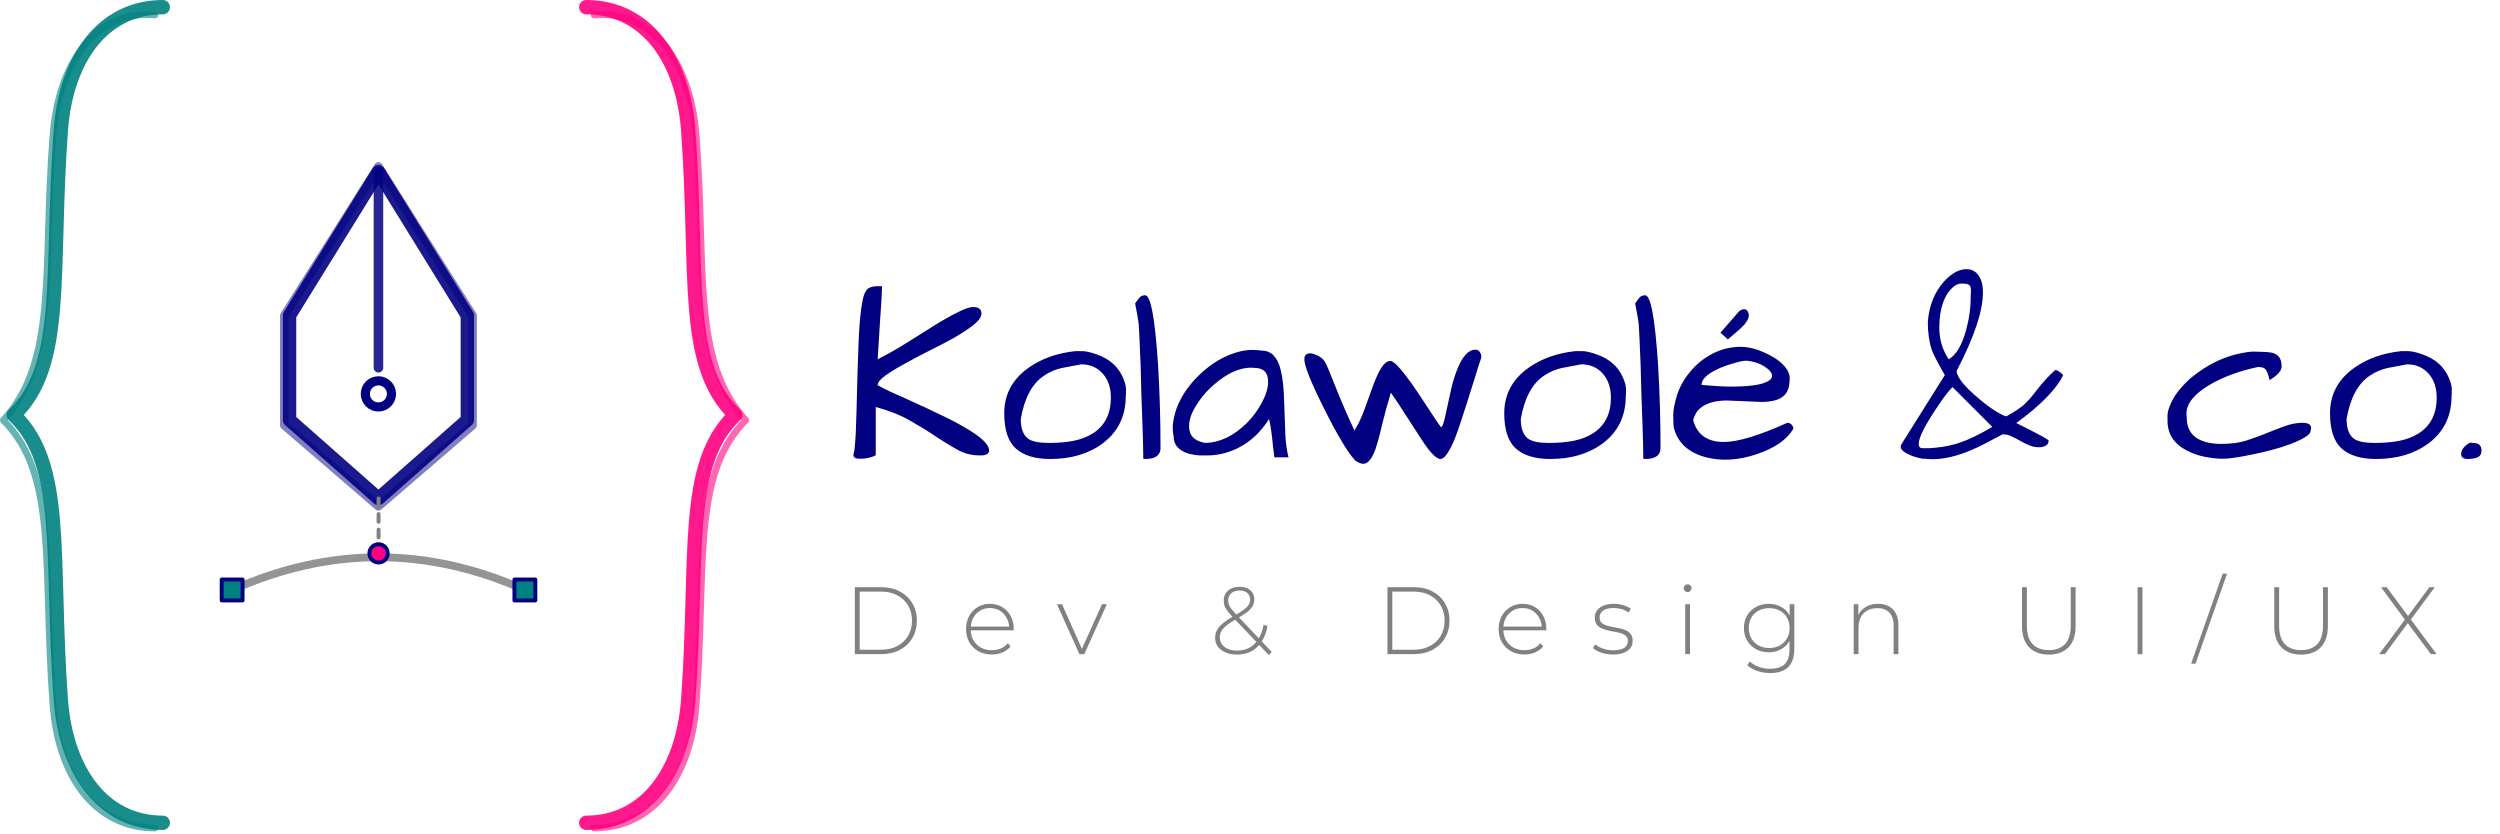
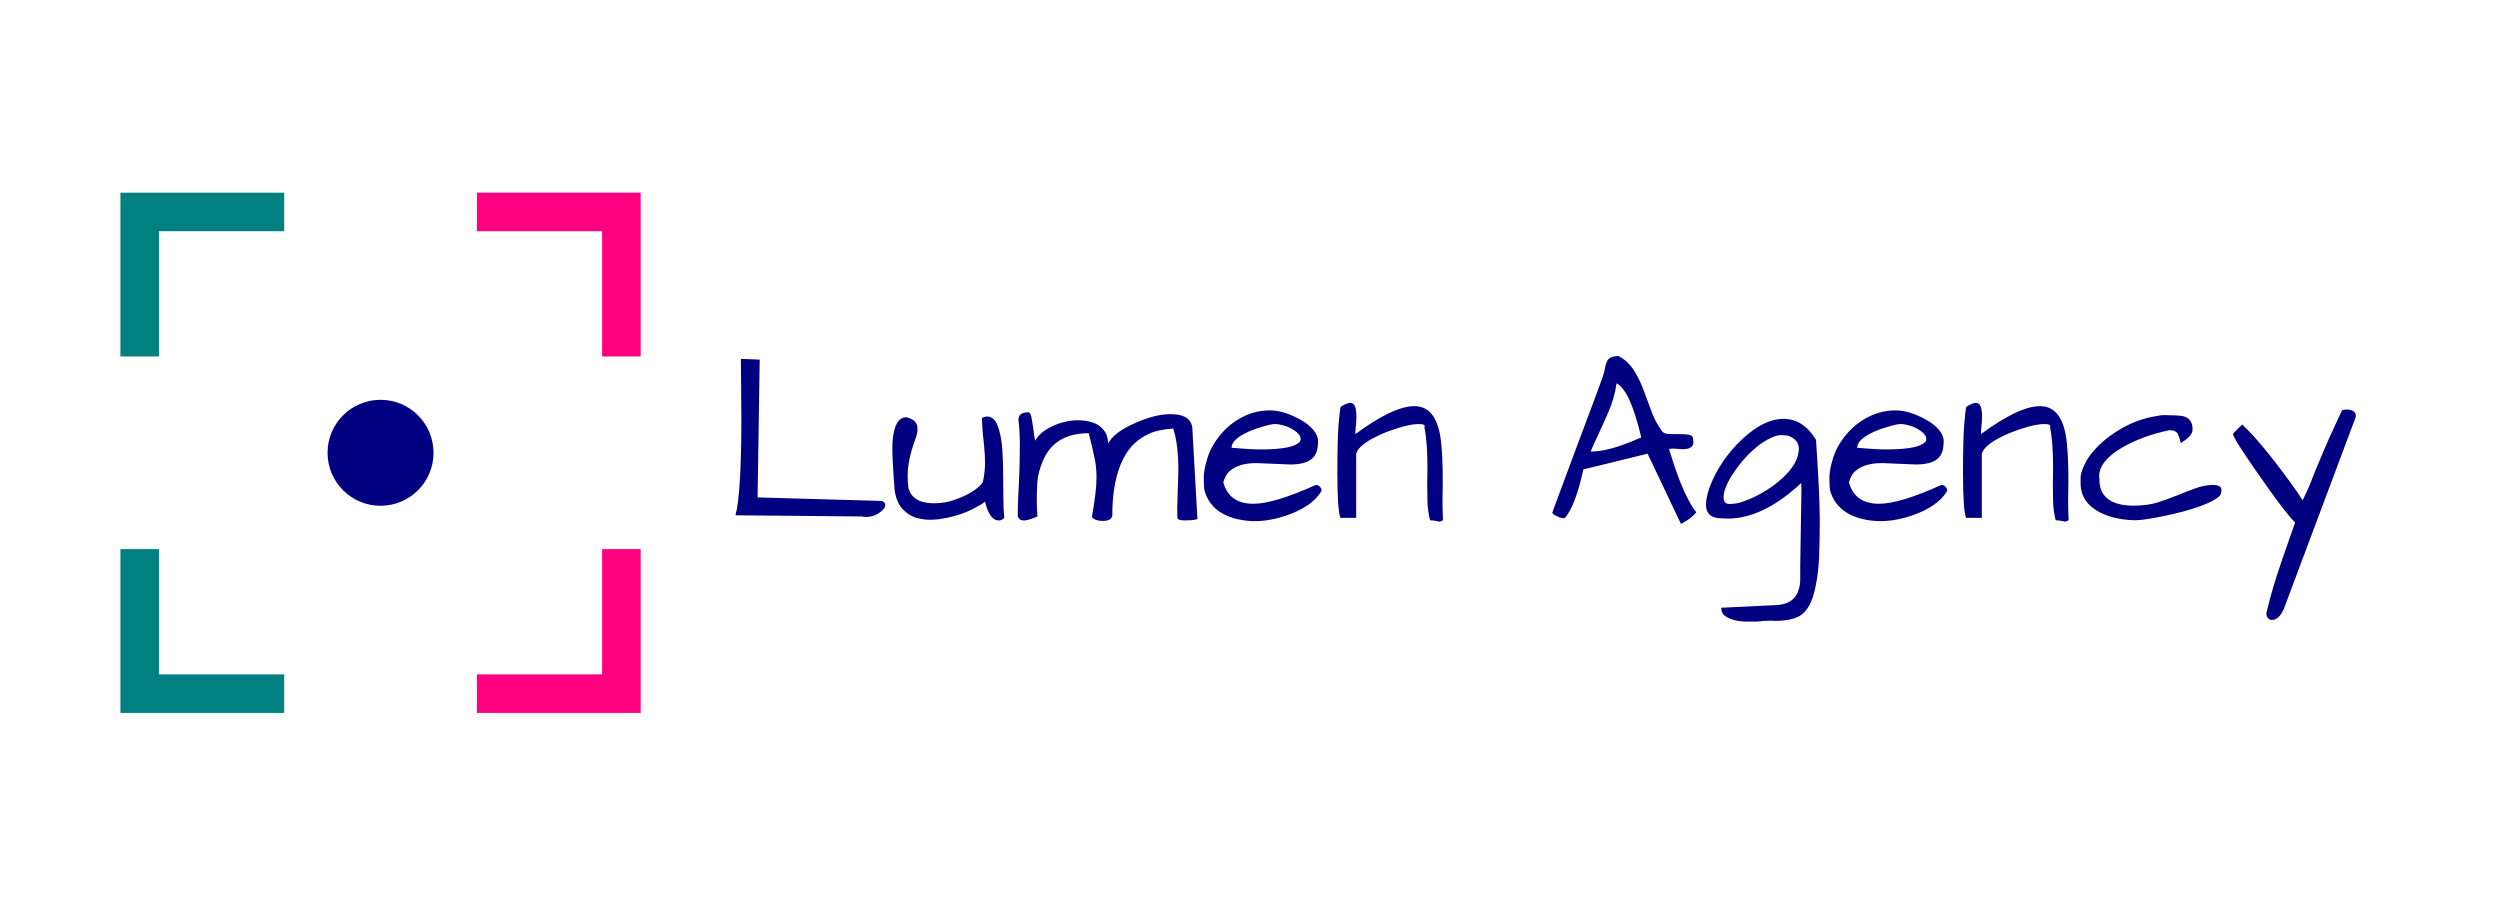
- <svg xmlns="http://www.w3.org/2000/svg" width="183" height="61" viewBox="0 0 183 61" fill="none">
-   <path opacity="0.9" d="M11.915 0.525C7.514 0.525 4.835 4.352 4.452 9.519C3.687 20.043 4.835 26.741 1.008 30.376C4.835 34.012 3.687 40.71 4.452 51.234C4.835 56.401 7.514 60.228 11.915 60.228" stroke="#008080" stroke-width="1.05" stroke-linecap="round" stroke-linejoin="round" />
-   <path opacity="0.6" d="M11.341 1.099C6.94 0.716 4.261 4.735 3.878 9.901C3.113 19.66 4.261 26.358 0.242 30.759C4.261 34.778 3.113 41.475 3.878 51.617C4.261 56.784 6.94 60.611 11.341 60.611" stroke="#008080" stroke-width="0.49" stroke-linecap="round" stroke-linejoin="round" />
-   <path opacity="0.9" d="M42.914 0.525C47.315 0.525 49.994 4.352 50.377 9.519C51.142 20.043 49.994 26.741 53.821 30.376C49.994 34.012 51.142 40.71 50.377 51.234C49.994 56.401 47.315 60.228 42.914 60.228" stroke="#FF0081" stroke-width="1.05" stroke-linecap="round" stroke-linejoin="round" />
-   <path opacity="0.6" d="M43.492 1.099C47.893 0.716 50.572 4.735 50.955 9.901C51.721 19.66 50.572 26.358 54.591 30.759C50.572 34.778 51.721 41.475 50.955 51.617C50.572 56.784 47.893 60.611 43.492 60.611" stroke="#FF0081" stroke-width="0.49" stroke-linecap="round" stroke-linejoin="round" />
-   <path opacity="0.9" d="M27.701 12.568L21.195 23.093V30.747L27.701 36.488L34.208 30.747V23.093L27.701 12.568Z" stroke="#010081" stroke-width="0.98" stroke-linecap="round" stroke-linejoin="round" />
-   <path opacity="0.5" d="M27.701 12.185L20.812 23.093V31.13L27.701 37.062L34.59 31.13V23.093L27.701 12.185Z" stroke="#010081" stroke-width="0.63" stroke-linecap="round" stroke-linejoin="round" />
-   <path opacity="0.85" d="M27.703 12.568V26.92" stroke="#010081" stroke-width="0.7" stroke-linecap="round" stroke-linejoin="round" />
-   <path d="M27.699 29.79C28.227 29.79 28.656 29.362 28.656 28.834C28.656 28.305 28.227 27.877 27.699 27.877C27.171 27.877 26.742 28.305 26.742 28.834C26.742 29.362 27.171 29.79 27.699 29.79Z" stroke="#010081" stroke-width="0.67" stroke-linecap="round" stroke-linejoin="round" />
-   <path opacity="0.85" d="M16.992 43.185C24.136 39.996 31.28 39.996 38.424 43.185" stroke="#818181" stroke-width="0.574" stroke-linecap="round" stroke-linejoin="round" />
-   <path d="M27.711 36.488V40.506" stroke="#818181" stroke-width="0.287" stroke-linecap="round" stroke-linejoin="round" stroke-dasharray="0.57 0.57" />
-   <path d="M27.709 41.176C28.079 41.176 28.379 40.876 28.379 40.506C28.379 40.136 28.079 39.836 27.709 39.836C27.339 39.836 27.039 40.136 27.039 40.506C27.039 40.876 27.339 41.176 27.709 41.176Z" fill="#FF0081" stroke="#010081" stroke-width="0.287" stroke-linecap="round" stroke-linejoin="round" />
-   <path d="M17.757 42.42H16.227V43.951H17.757V42.42Z" fill="#008080" stroke="#010081" stroke-width="0.287" stroke-linecap="round" stroke-linejoin="round" />
-   <path d="M39.187 42.42H37.656V43.951H39.187V42.42Z" fill="#008080" stroke="#010081" stroke-width="0.287" stroke-linecap="round" stroke-linejoin="round" />
-   <path d="M62.473 33.318C62.473 33.271 62.485 33.201 62.508 33.107C62.543 33.014 62.573 32.774 62.596 32.388C62.631 32.002 62.655 31.54 62.666 31.002C62.69 30.452 62.707 29.855 62.719 29.212C62.742 28.557 62.76 27.89 62.772 27.212C62.795 26.533 62.818 25.872 62.842 25.229C62.865 24.574 62.9 23.977 62.947 23.439C63.052 22.269 63.193 21.573 63.368 21.351C63.462 21.082 63.778 20.948 64.316 20.948C64.316 20.948 64.397 20.948 64.561 20.948C64.561 21.392 64.509 22.328 64.403 23.755C64.31 25.182 64.257 26.03 64.245 26.299C65.006 25.913 65.737 25.498 66.439 25.053C67.152 24.597 67.813 24.182 68.421 23.808C69.041 23.422 69.603 23.106 70.106 22.86C70.609 22.603 70.983 22.474 71.229 22.474C71.638 22.474 71.843 22.632 71.843 22.948C71.843 23.193 71.656 23.468 71.281 23.773C70.907 24.065 70.439 24.375 69.878 24.702C69.316 25.018 68.702 25.34 68.035 25.667C67.38 25.995 66.772 26.317 66.211 26.633C65.649 26.937 65.181 27.223 64.807 27.492C64.433 27.761 64.245 27.995 64.245 28.194C64.456 28.323 64.801 28.498 65.281 28.721C65.772 28.931 66.316 29.177 66.912 29.457C67.521 29.727 68.147 30.019 68.79 30.335C69.445 30.639 70.041 30.949 70.58 31.265C71.796 31.955 72.404 32.528 72.404 32.984C72.404 33.136 72.305 33.242 72.106 33.3C72.024 33.324 71.942 33.335 71.861 33.335H71.685C71.124 33.335 70.597 33.201 70.106 32.932C69.615 32.663 69.088 32.341 68.527 31.967C67.977 31.592 67.351 31.206 66.649 30.808C65.947 30.399 65.099 30.06 64.105 29.791V33.3C64.082 33.347 63.976 33.4 63.789 33.458C63.52 33.54 63.234 33.581 62.929 33.581C62.625 33.581 62.473 33.493 62.473 33.318ZM73.51 30.247C73.51 28.867 74.106 27.756 75.3 26.913C76.247 26.247 77.388 25.843 78.721 25.703C78.791 25.703 78.955 25.703 79.212 25.703C79.47 25.703 79.815 25.779 80.248 25.931C81.207 26.258 81.862 26.837 82.213 27.668C82.353 27.995 82.423 28.276 82.423 28.51C82.423 28.732 82.418 28.89 82.406 28.984C82.406 30.446 81.85 31.598 80.739 32.44C79.71 33.212 78.423 33.598 76.879 33.598C75.767 33.598 74.925 33.341 74.352 32.826C73.791 32.312 73.51 31.452 73.51 30.247ZM74.721 30.668C74.721 31.393 74.913 31.885 75.3 32.142C75.592 32.329 76.083 32.423 76.773 32.423C77.464 32.423 78.072 32.37 78.598 32.265C79.125 32.16 79.593 31.978 80.002 31.721C80.879 31.159 81.318 30.288 81.318 29.107C81.318 28.405 81.131 27.831 80.756 27.387C80.347 26.907 79.809 26.668 79.142 26.668C78.686 26.75 78.224 26.837 77.756 26.931C77.3 27.024 76.867 27.206 76.458 27.475C75.569 28.048 74.99 29.112 74.721 30.668ZM83.494 26.773C83.47 26.141 83.447 25.58 83.424 25.088C83.4 24.585 83.382 24.217 83.371 23.983C83.371 23.737 83.277 23.147 83.09 22.211C83.195 22.07 83.295 21.936 83.388 21.807C83.494 21.679 83.64 21.614 83.827 21.614C84.237 21.614 84.552 23.34 84.775 26.79C84.891 28.791 84.95 30.791 84.95 32.791C84.95 33.329 84.576 33.598 83.827 33.598L83.687 33.581C83.687 32.972 83.669 32.195 83.634 31.247C83.599 30.3 83.57 29.475 83.546 28.773C83.535 28.071 83.517 27.404 83.494 26.773ZM92.898 30.668C92.021 32.048 90.851 32.902 89.389 33.23C89.05 33.3 88.74 33.335 88.459 33.335C88.19 33.335 87.962 33.335 87.775 33.335C87.6 33.324 87.401 33.294 87.178 33.247C86.956 33.201 86.751 33.125 86.564 33.019C86.131 32.774 85.915 32.429 85.915 31.984C85.868 31.773 85.845 31.54 85.845 31.282C85.845 31.013 85.903 30.662 86.02 30.23C86.137 29.797 86.348 29.329 86.652 28.826C86.968 28.323 87.348 27.861 87.793 27.44C88.717 26.551 89.717 25.977 90.793 25.72C91.109 25.65 91.395 25.615 91.653 25.615C91.922 25.615 92.162 25.632 92.372 25.667C93.05 25.667 93.507 26.13 93.741 27.054C93.893 27.639 93.981 28.457 94.004 29.51C94.039 30.551 94.068 31.358 94.092 31.931C94.127 32.493 94.203 33.008 94.32 33.475H93.284C93.238 33.16 93.203 32.879 93.179 32.633C93.156 32.388 93.132 32.16 93.109 31.949C93.05 31.458 92.98 31.031 92.898 30.668ZM92.828 27.948C92.828 27.27 92.495 26.931 91.828 26.931C91.746 26.919 91.664 26.913 91.582 26.913C90.729 26.913 89.828 27.323 88.88 28.142C88.436 28.516 88.056 28.937 87.74 29.405C87.272 30.072 87.038 30.668 87.038 31.195C87.038 31.885 87.436 32.294 88.231 32.423C89.284 32.399 90.29 31.92 91.249 30.984C91.659 30.575 91.998 30.13 92.267 29.65C92.641 29.007 92.828 28.44 92.828 27.948ZM101.812 28.738C101.555 29.592 101.338 30.381 101.163 31.107C100.999 31.832 100.835 32.434 100.671 32.914C100.414 33.604 100.122 33.949 99.794 33.949C99.619 33.949 99.42 33.867 99.198 33.704C98.659 33.13 97.899 31.861 96.916 29.896C95.957 27.978 95.478 26.779 95.478 26.299C95.478 26.089 95.542 25.96 95.671 25.913C95.799 25.855 95.946 25.849 96.109 25.895C96.507 26.012 96.788 26.194 96.952 26.439C97.034 26.556 97.133 26.761 97.25 27.054L97.689 28.142C98.18 29.37 98.665 30.493 99.145 31.51C99.402 31.113 99.648 30.598 99.882 29.966L100.426 28.457C100.894 27.136 101.315 26.463 101.689 26.439C101.982 26.252 102.859 27.288 104.321 29.545C104.941 30.504 105.327 31.078 105.479 31.265C105.584 31.265 105.707 30.914 105.848 30.212C106 29.51 106.128 28.919 106.234 28.44C106.351 27.948 106.491 27.492 106.655 27.071C107.041 26.089 107.485 25.597 107.988 25.597C108.152 25.597 108.263 25.656 108.322 25.773C108.392 25.878 108.427 25.966 108.427 26.036C108.427 26.106 108.427 26.159 108.427 26.194C108.287 26.592 108.14 27.048 107.988 27.562C107.836 28.065 107.672 28.586 107.497 29.124C107.333 29.65 107.164 30.177 106.988 30.703C106.824 31.218 106.661 31.686 106.497 32.107C106.111 33.019 105.789 33.511 105.532 33.581C105.333 33.674 105.011 33.446 104.567 32.897C104.368 32.639 104.157 32.335 103.935 31.984C103.713 31.633 103.479 31.271 103.233 30.896C102.637 29.96 102.163 29.241 101.812 28.738ZM110.111 30.247C110.111 28.867 110.708 27.756 111.901 26.913C112.849 26.247 113.989 25.843 115.323 25.703C115.393 25.703 115.557 25.703 115.814 25.703C116.071 25.703 116.416 25.779 116.849 25.931C117.808 26.258 118.463 26.837 118.814 27.668C118.955 27.995 119.025 28.276 119.025 28.51C119.025 28.732 119.019 28.89 119.007 28.984C119.007 30.446 118.452 31.598 117.34 32.44C116.311 33.212 115.024 33.598 113.48 33.598C112.369 33.598 111.527 33.341 110.954 32.826C110.392 32.312 110.111 31.452 110.111 30.247ZM111.322 30.668C111.322 31.393 111.515 31.885 111.901 32.142C112.193 32.329 112.685 32.423 113.375 32.423C114.065 32.423 114.673 32.37 115.2 32.265C115.726 32.16 116.194 31.978 116.603 31.721C117.481 31.159 117.919 30.288 117.919 29.107C117.919 28.405 117.732 27.831 117.358 27.387C116.949 26.907 116.41 26.668 115.744 26.668C115.287 26.75 114.825 26.837 114.358 26.931C113.901 27.024 113.469 27.206 113.059 27.475C112.17 28.048 111.591 29.112 111.322 30.668ZM120.095 26.773C120.072 26.141 120.048 25.58 120.025 25.088C120.002 24.585 119.984 24.217 119.972 23.983C119.972 23.737 119.879 23.147 119.692 22.211C119.797 22.07 119.896 21.936 119.99 21.807C120.095 21.679 120.241 21.614 120.429 21.614C120.838 21.614 121.154 23.34 121.376 26.79C121.493 28.791 121.551 30.791 121.551 32.791C121.551 33.329 121.177 33.598 120.429 33.598L120.288 33.581C120.288 32.972 120.271 32.195 120.236 31.247C120.2 30.3 120.171 29.475 120.148 28.773C120.136 28.071 120.119 27.404 120.095 26.773ZM126.184 32.353C127.213 32.353 128.763 31.885 130.833 30.949C130.962 30.949 131.067 30.996 131.149 31.089C131.231 31.171 131.272 31.271 131.272 31.387C130.804 32.183 129.909 32.803 128.588 33.247C127.266 33.692 126.032 33.768 124.885 33.475C123.587 33.136 122.797 32.405 122.517 31.282C122.493 31.06 122.481 30.762 122.481 30.387C122.481 30.013 122.575 29.522 122.762 28.913C122.961 28.294 123.294 27.709 123.762 27.159C124.23 26.609 124.78 26.176 125.412 25.86C126.043 25.545 126.716 25.387 127.429 25.387C128.108 25.387 128.868 25.621 129.711 26.089C130.108 26.311 130.424 26.562 130.658 26.843C130.892 27.124 131.009 27.41 131.009 27.703C131.009 27.785 131.003 27.867 130.991 27.948C130.968 28.662 130.623 29.112 129.956 29.299C129.664 29.381 129.324 29.422 128.938 29.422L126.412 29.317C125.57 29.317 124.926 29.498 124.482 29.861C124.224 30.06 124.043 30.358 123.938 30.756C124.23 31.82 124.979 32.353 126.184 32.353ZM129.307 26.931C129.05 26.744 128.781 26.609 128.5 26.527C128.219 26.445 127.985 26.404 127.798 26.404C127.611 26.404 127.307 26.469 126.886 26.597C126.464 26.714 126.09 26.849 125.763 27.001C124.955 27.375 124.552 27.767 124.552 28.177C125.488 28.258 126.19 28.299 126.657 28.299C127.956 28.299 128.833 28.188 129.289 27.966C129.57 27.849 129.711 27.703 129.711 27.527C129.711 27.317 129.576 27.118 129.307 26.931ZM127.149 22.965C127.313 22.743 127.488 22.632 127.675 22.632C127.792 22.632 127.88 22.69 127.938 22.807C127.997 22.913 128.02 23.018 128.009 23.123C127.997 23.229 127.968 23.328 127.921 23.422C127.874 23.515 127.798 23.626 127.693 23.755C127.494 23.977 127.09 24.34 126.482 24.843L125.938 24.352L127.149 22.965ZM149.959 32.247C149.959 32.575 149.702 32.739 149.187 32.739C148.848 32.739 148.409 32.581 147.871 32.265C147.672 32.148 147.467 32.043 147.257 31.949C147.058 31.844 146.836 31.791 146.59 31.791C146.227 31.978 145.83 32.189 145.397 32.423C143.9 33.218 142.584 33.616 141.449 33.616L140.887 33.581C140.876 33.581 140.841 33.581 140.782 33.581C140.735 33.581 140.613 33.557 140.414 33.511C139.899 33.382 139.513 33.201 139.256 32.967C139.174 32.885 139.133 32.809 139.133 32.739C139.133 32.657 139.145 32.592 139.168 32.546L142.361 27.457C141.847 26.568 141.525 25.942 141.396 25.58C141.209 25.006 141.116 24.334 141.116 23.562C141.209 22.369 141.607 21.38 142.309 20.597C142.859 20 143.408 19.702 143.958 19.702C144.379 19.702 144.701 19.906 144.923 20.316C145.075 20.573 145.151 20.936 145.151 21.404C145.151 22.772 144.508 24.691 143.221 27.159C143.256 27.627 143.806 28.305 144.87 29.194C145.385 29.627 145.824 29.949 146.186 30.159C146.549 30.37 146.777 30.475 146.871 30.475C147.538 30.101 147.994 29.791 148.239 29.545C148.485 29.299 148.666 29.101 148.783 28.949C148.9 28.797 149.029 28.633 149.169 28.457C149.52 28.001 149.941 27.545 150.433 27.089C150.55 27.089 150.678 27.147 150.819 27.264C150.959 27.369 151.023 27.44 151.012 27.475C151 27.498 150.947 27.598 150.854 27.773C150.76 27.948 150.591 28.188 150.345 28.492C149.713 29.264 148.795 30.089 147.59 30.966C149.169 31.75 149.959 32.177 149.959 32.247ZM140.449 32.493C140.449 32.703 140.548 32.809 140.747 32.809C140.782 32.809 140.934 32.809 141.203 32.809C141.484 32.797 141.829 32.762 142.239 32.703C142.66 32.633 143.063 32.534 143.449 32.405C144.116 32.183 144.911 31.797 145.836 31.247L142.923 28.334C142.642 28.615 142.315 29.036 141.94 29.598C140.946 31.048 140.449 32.013 140.449 32.493ZM142.642 26.299C143.18 25.995 143.601 25.299 143.905 24.211C144.139 23.381 144.256 22.544 144.256 21.702L144.274 21.246C144.274 21.035 144.221 20.901 144.116 20.842C144.022 20.784 143.847 20.755 143.59 20.755C143.344 20.755 143.11 20.866 142.888 21.088C142.665 21.298 142.484 21.562 142.344 21.878C142.086 22.451 141.958 23.158 141.958 24.001C141.958 24.843 142.186 25.609 142.642 26.299ZM165.838 31.738C166.318 31.54 166.786 31.358 167.242 31.195C167.698 31.031 168.131 30.949 168.54 30.949C168.961 30.949 169.172 31.078 169.172 31.335C169.172 31.393 169.155 31.487 169.119 31.616C169.096 31.733 168.938 31.879 168.646 32.054C168.365 32.218 168.014 32.376 167.593 32.528C167.183 32.68 166.733 32.821 166.242 32.949C165.751 33.078 165.271 33.189 164.803 33.282C163.832 33.481 163.142 33.581 162.733 33.581C162.323 33.581 161.879 33.534 161.399 33.44C160.931 33.347 160.493 33.195 160.083 32.984C159.136 32.493 158.662 31.768 158.662 30.808C158.662 30.738 158.662 30.598 158.662 30.387C158.662 30.177 158.75 29.878 158.925 29.492C159.1 29.095 159.364 28.703 159.715 28.317C160.066 27.919 160.475 27.557 160.943 27.229C161.925 26.527 162.955 26.071 164.031 25.86C164.405 25.779 164.715 25.738 164.961 25.738C165.218 25.738 165.429 25.744 165.593 25.755C165.756 25.755 165.926 25.767 166.101 25.79C166.277 25.802 166.429 25.843 166.558 25.913C166.862 26.065 167.014 26.363 167.014 26.808C167.014 27.089 166.815 27.364 166.417 27.633C166.312 27.703 166.218 27.767 166.137 27.826C166.078 27.557 166.002 27.328 165.908 27.141C165.815 26.954 165.61 26.861 165.294 26.861C163.914 27.153 162.727 27.592 161.732 28.177C160.609 28.843 160.048 29.545 160.048 30.282C160.048 30.364 160.054 30.452 160.066 30.545C160.066 31.294 160.352 31.826 160.925 32.142C161.358 32.376 161.914 32.493 162.592 32.493C163.282 32.493 163.879 32.417 164.382 32.265C164.885 32.101 165.37 31.926 165.838 31.738ZM170.558 30.247C170.558 28.867 171.155 27.756 172.348 26.913C173.295 26.247 174.436 25.843 175.769 25.703C175.84 25.703 176.003 25.703 176.261 25.703C176.518 25.703 176.863 25.779 177.296 25.931C178.255 26.258 178.91 26.837 179.261 27.668C179.402 27.995 179.472 28.276 179.472 28.51C179.472 28.732 179.466 28.89 179.454 28.984C179.454 30.446 178.899 31.598 177.787 32.44C176.758 33.212 175.471 33.598 173.927 33.598C172.816 33.598 171.974 33.341 171.4 32.826C170.839 32.312 170.558 31.452 170.558 30.247ZM171.769 30.668C171.769 31.393 171.962 31.885 172.348 32.142C172.64 32.329 173.132 32.423 173.822 32.423C174.512 32.423 175.12 32.37 175.647 32.265C176.173 32.16 176.641 31.978 177.05 31.721C177.928 31.159 178.366 30.288 178.366 29.107C178.366 28.405 178.179 27.831 177.805 27.387C177.395 26.907 176.857 26.668 176.191 26.668C175.734 26.75 175.272 26.837 174.804 26.931C174.348 27.024 173.915 27.206 173.506 27.475C172.617 28.048 172.038 29.112 171.769 30.668ZM180.56 33.598C180.291 33.575 180.156 33.458 180.156 33.247C180.156 32.99 180.302 32.75 180.595 32.528C180.712 32.446 180.799 32.405 180.858 32.405C180.928 32.405 180.981 32.411 181.016 32.423C181.261 32.423 181.425 32.475 181.507 32.581C181.601 32.674 181.647 32.803 181.647 32.967C181.647 33.13 181.612 33.253 181.542 33.335C181.472 33.417 181.384 33.475 181.279 33.511C181.104 33.569 180.864 33.598 180.56 33.598Z" fill="#010081" />
-   <path d="M62.573 47.882V42.982H64.511C65.029 42.982 65.484 43.087 65.876 43.297C66.268 43.507 66.572 43.797 66.786 44.165C67.005 44.534 67.115 44.956 67.115 45.432C67.115 45.908 67.005 46.33 66.786 46.699C66.572 47.068 66.268 47.357 65.876 47.567C65.484 47.777 65.029 47.882 64.511 47.882H62.573ZM62.93 47.56H64.483C64.945 47.56 65.347 47.469 65.687 47.287C66.028 47.105 66.291 46.855 66.478 46.538C66.665 46.216 66.758 45.847 66.758 45.432C66.758 45.017 66.665 44.651 66.478 44.333C66.291 44.011 66.028 43.759 65.687 43.577C65.347 43.395 64.945 43.304 64.483 43.304H62.93V47.56ZM72.597 47.91C72.228 47.91 71.901 47.831 71.617 47.672C71.337 47.513 71.115 47.294 70.952 47.014C70.793 46.734 70.714 46.414 70.714 46.055C70.714 45.691 70.788 45.371 70.938 45.096C71.092 44.816 71.302 44.597 71.568 44.438C71.834 44.28 72.132 44.2 72.464 44.2C72.795 44.2 73.091 44.277 73.353 44.431C73.618 44.585 73.826 44.802 73.975 45.082C74.129 45.358 74.206 45.677 74.206 46.041C74.206 46.055 74.204 46.071 74.199 46.09C74.199 46.104 74.199 46.12 74.199 46.139H70.973V45.866H74.01L73.87 45.999C73.875 45.714 73.814 45.46 73.689 45.236C73.567 45.008 73.401 44.83 73.192 44.704C72.981 44.574 72.739 44.508 72.464 44.508C72.193 44.508 71.95 44.574 71.736 44.704C71.526 44.83 71.36 45.008 71.239 45.236C71.117 45.46 71.057 45.717 71.057 46.006V46.069C71.057 46.368 71.122 46.634 71.253 46.867C71.388 47.096 71.572 47.275 71.806 47.406C72.039 47.532 72.305 47.595 72.604 47.595C72.837 47.595 73.054 47.553 73.254 47.469C73.46 47.385 73.632 47.257 73.772 47.084L73.975 47.315C73.817 47.511 73.616 47.66 73.374 47.763C73.135 47.861 72.877 47.91 72.597 47.91ZM79.014 47.882L77.369 44.228H77.74L79.28 47.686H79.112L80.666 44.228H81.023L79.371 47.882H79.014ZM92.88 47.952L90.207 45.138C90.044 44.965 89.915 44.814 89.822 44.683C89.729 44.553 89.663 44.431 89.626 44.319C89.593 44.203 89.577 44.081 89.577 43.955C89.577 43.755 89.624 43.58 89.717 43.43C89.815 43.281 89.95 43.164 90.123 43.08C90.3 42.996 90.505 42.955 90.739 42.955C90.958 42.955 91.147 42.992 91.306 43.066C91.469 43.141 91.595 43.248 91.684 43.388C91.772 43.524 91.817 43.689 91.817 43.885C91.817 44.058 91.775 44.219 91.691 44.368C91.611 44.513 91.476 44.66 91.285 44.809C91.093 44.954 90.832 45.12 90.501 45.306C90.193 45.483 89.95 45.644 89.773 45.789C89.596 45.934 89.47 46.076 89.395 46.216C89.325 46.351 89.29 46.501 89.29 46.664C89.29 46.855 89.344 47.023 89.451 47.168C89.558 47.313 89.705 47.425 89.892 47.504C90.083 47.583 90.305 47.623 90.557 47.623C90.893 47.623 91.191 47.555 91.453 47.42C91.714 47.28 91.933 47.07 92.111 46.79C92.288 46.51 92.416 46.158 92.496 45.733L92.783 45.824C92.694 46.286 92.547 46.673 92.342 46.986C92.136 47.294 91.882 47.527 91.579 47.686C91.275 47.84 90.93 47.917 90.543 47.917C90.235 47.917 89.96 47.865 89.717 47.763C89.479 47.66 89.29 47.518 89.15 47.336C89.015 47.149 88.947 46.935 88.947 46.692C88.947 46.491 88.991 46.307 89.08 46.139C89.169 45.966 89.313 45.796 89.514 45.628C89.719 45.456 89.992 45.273 90.333 45.082C90.632 44.91 90.867 44.76 91.04 44.634C91.212 44.508 91.334 44.387 91.404 44.27C91.474 44.154 91.509 44.028 91.509 43.892C91.509 43.692 91.441 43.531 91.306 43.409C91.175 43.288 90.986 43.227 90.739 43.227C90.478 43.227 90.272 43.295 90.123 43.43C89.978 43.561 89.906 43.736 89.906 43.955C89.906 44.058 89.922 44.156 89.955 44.249C89.988 44.343 90.046 44.448 90.13 44.564C90.219 44.676 90.34 44.816 90.494 44.984L93.091 47.721L92.88 47.952ZM101.56 47.882V42.982H103.499C104.017 42.982 104.472 43.087 104.864 43.297C105.256 43.507 105.559 43.797 105.774 44.165C105.993 44.534 106.103 44.956 106.103 45.432C106.103 45.908 105.993 46.33 105.774 46.699C105.559 47.068 105.256 47.357 104.864 47.567C104.472 47.777 104.017 47.882 103.499 47.882H101.56ZM101.917 47.56H103.471C103.933 47.56 104.334 47.469 104.675 47.287C105.015 47.105 105.279 46.855 105.466 46.538C105.652 46.216 105.746 45.847 105.746 45.432C105.746 45.017 105.652 44.651 105.466 44.333C105.279 44.011 105.015 43.759 104.675 43.577C104.334 43.395 103.933 43.304 103.471 43.304H101.917V47.56ZM111.584 47.91C111.216 47.91 110.889 47.831 110.604 47.672C110.324 47.513 110.103 47.294 109.939 47.014C109.781 46.734 109.701 46.414 109.701 46.055C109.701 45.691 109.776 45.371 109.925 45.096C110.079 44.816 110.289 44.597 110.555 44.438C110.821 44.28 111.12 44.2 111.451 44.2C111.782 44.2 112.079 44.277 112.34 44.431C112.606 44.585 112.814 44.802 112.963 45.082C113.117 45.358 113.194 45.677 113.194 46.041C113.194 46.055 113.192 46.071 113.187 46.09C113.187 46.104 113.187 46.12 113.187 46.139H109.96V45.866H112.998L112.858 45.999C112.863 45.714 112.802 45.46 112.676 45.236C112.555 45.008 112.389 44.83 112.179 44.704C111.969 44.574 111.726 44.508 111.451 44.508C111.181 44.508 110.938 44.574 110.723 44.704C110.513 44.83 110.348 45.008 110.226 45.236C110.105 45.46 110.044 45.717 110.044 46.006V46.069C110.044 46.368 110.11 46.634 110.24 46.867C110.376 47.096 110.56 47.275 110.793 47.406C111.027 47.532 111.293 47.595 111.591 47.595C111.824 47.595 112.041 47.553 112.242 47.469C112.447 47.385 112.62 47.257 112.76 47.084L112.963 47.315C112.804 47.511 112.604 47.66 112.361 47.763C112.123 47.861 111.864 47.91 111.584 47.91ZM118.07 47.91C117.767 47.91 117.482 47.865 117.216 47.777C116.955 47.688 116.752 47.576 116.607 47.441L116.768 47.161C116.908 47.282 117.095 47.387 117.328 47.476C117.562 47.56 117.813 47.602 118.084 47.602C118.467 47.602 118.742 47.539 118.91 47.413C119.078 47.287 119.162 47.121 119.162 46.916C119.162 46.767 119.118 46.65 119.029 46.566C118.945 46.477 118.831 46.41 118.686 46.363C118.541 46.316 118.383 46.279 118.21 46.251C118.037 46.218 117.865 46.183 117.692 46.146C117.52 46.109 117.361 46.055 117.216 45.985C117.072 45.915 116.955 45.819 116.866 45.698C116.782 45.572 116.74 45.407 116.74 45.201C116.74 45.014 116.792 44.846 116.894 44.697C116.997 44.548 117.151 44.429 117.356 44.34C117.562 44.247 117.818 44.2 118.126 44.2C118.355 44.2 118.583 44.233 118.812 44.298C119.045 44.364 119.234 44.45 119.379 44.557L119.218 44.837C119.064 44.721 118.891 44.637 118.7 44.585C118.509 44.534 118.315 44.508 118.119 44.508C117.764 44.508 117.503 44.574 117.335 44.704C117.172 44.835 117.09 44.998 117.09 45.194C117.09 45.348 117.132 45.472 117.216 45.565C117.305 45.654 117.422 45.724 117.566 45.775C117.711 45.822 117.869 45.861 118.042 45.894C118.215 45.922 118.387 45.955 118.56 45.992C118.733 46.029 118.891 46.083 119.036 46.153C119.181 46.218 119.295 46.312 119.379 46.433C119.468 46.55 119.512 46.708 119.512 46.909C119.512 47.11 119.456 47.285 119.344 47.434C119.237 47.583 119.076 47.7 118.861 47.784C118.646 47.868 118.383 47.91 118.07 47.91ZM123.358 47.882V44.228H123.708V47.882H123.358ZM123.533 43.339C123.454 43.339 123.386 43.311 123.33 43.255C123.274 43.199 123.246 43.134 123.246 43.059C123.246 42.98 123.274 42.913 123.33 42.856C123.386 42.8 123.454 42.773 123.533 42.773C123.617 42.773 123.685 42.8 123.736 42.856C123.792 42.908 123.82 42.973 123.82 43.052C123.82 43.132 123.792 43.199 123.736 43.255C123.685 43.311 123.617 43.339 123.533 43.339ZM129.572 49.268C129.24 49.268 128.925 49.216 128.627 49.114C128.328 49.011 128.085 48.869 127.899 48.687L128.088 48.421C128.27 48.589 128.487 48.719 128.739 48.813C128.995 48.906 129.271 48.953 129.565 48.953C130.055 48.953 130.414 48.838 130.643 48.61C130.876 48.381 130.992 48.022 130.992 47.532V46.517L131.062 45.971L131.006 45.425V44.228H131.342V47.49C131.342 48.101 131.193 48.549 130.894 48.834C130.601 49.123 130.16 49.268 129.572 49.268ZM129.474 47.749C129.128 47.749 128.818 47.674 128.543 47.525C128.272 47.371 128.055 47.161 127.892 46.895C127.733 46.624 127.654 46.316 127.654 45.971C127.654 45.621 127.733 45.313 127.892 45.047C128.055 44.781 128.272 44.574 128.543 44.424C128.818 44.275 129.128 44.2 129.474 44.2C129.805 44.2 130.101 44.273 130.363 44.417C130.629 44.557 130.838 44.76 130.992 45.026C131.146 45.288 131.223 45.602 131.223 45.971C131.223 46.335 131.146 46.65 130.992 46.916C130.838 47.182 130.629 47.387 130.363 47.532C130.101 47.676 129.805 47.749 129.474 47.749ZM129.502 47.434C129.796 47.434 130.055 47.373 130.279 47.252C130.503 47.126 130.678 46.953 130.803 46.734C130.934 46.51 130.999 46.256 130.999 45.971C130.999 45.682 130.934 45.428 130.803 45.208C130.678 44.989 130.503 44.819 130.279 44.697C130.055 44.576 129.796 44.515 129.502 44.515C129.217 44.515 128.96 44.576 128.732 44.697C128.508 44.819 128.33 44.989 128.2 45.208C128.074 45.428 128.011 45.682 128.011 45.971C128.011 46.256 128.074 46.51 128.2 46.734C128.33 46.953 128.508 47.126 128.732 47.252C128.96 47.373 129.217 47.434 129.502 47.434ZM135.693 47.882V44.228H136.029V45.243L135.98 45.131C136.092 44.842 136.277 44.616 136.533 44.452C136.79 44.284 137.105 44.2 137.478 44.2C137.777 44.2 138.036 44.259 138.255 44.375C138.479 44.487 138.652 44.66 138.773 44.893C138.899 45.122 138.962 45.407 138.962 45.747V47.882H138.612V45.775C138.612 45.364 138.507 45.052 138.297 44.837C138.092 44.623 137.802 44.515 137.429 44.515C137.145 44.515 136.897 44.574 136.687 44.69C136.477 44.807 136.316 44.97 136.204 45.18C136.097 45.39 136.043 45.642 136.043 45.936V47.882H135.693ZM149.969 47.917C149.363 47.917 148.885 47.739 148.535 47.385C148.185 47.03 148.01 46.503 148.01 45.803V42.982H148.367V45.789C148.367 46.4 148.507 46.853 148.787 47.147C149.066 47.441 149.463 47.588 149.976 47.588C150.485 47.588 150.879 47.441 151.159 47.147C151.439 46.853 151.579 46.4 151.579 45.789V42.982H151.936V45.803C151.936 46.503 151.761 47.03 151.411 47.385C151.061 47.739 150.581 47.917 149.969 47.917ZM156.471 47.882V42.982H156.828V47.882H156.471ZM160.39 48.582L162.7 41.989H163.022L160.712 48.582H160.39ZM168.434 47.917C167.828 47.917 167.35 47.739 167 47.385C166.65 47.03 166.475 46.503 166.475 45.803V42.982H166.832V45.789C166.832 46.4 166.972 46.853 167.252 47.147C167.532 47.441 167.928 47.588 168.441 47.588C168.95 47.588 169.344 47.441 169.624 47.147C169.904 46.853 170.044 46.4 170.044 45.789V42.982H170.401V45.803C170.401 46.503 170.226 47.03 169.876 47.385C169.526 47.739 169.046 47.917 168.434 47.917ZM174.154 47.882L176.142 45.215V45.495L174.287 42.982H174.707L176.345 45.194H176.191L177.829 42.982H178.228L176.387 45.467V45.229L178.361 47.882H177.941L176.177 45.516H176.324L174.574 47.882H174.154Z" fill="#818181" />
+ <svg xmlns="http://www.w3.org/2000/svg" width="519" height="188" viewBox="0 0 519 188" fill="none">
+   <path d="M29 74V44H59" stroke="#008080" stroke-width="8" />
+   <path d="M99 44H129V74" stroke="#FF0081" stroke-width="8" />
+   <path d="M129 114V144H99" stroke="#FF0081" stroke-width="8" />
+   <path d="M59 144H29V114" stroke="#008080" stroke-width="8" />
+   <path d="M79 105C85.075 105 90 100.075 90 94C90 87.925 85.075 83 79 83C72.925 83 68 87.925 68 94C68 100.075 72.925 105 79 105Z" fill="#010081" />
+   <path d="M153.906 86.662L153.809 74.504L157.715 74.65L157.275 103.264L183.008 103.996C183.529 104.159 183.789 104.436 183.789 104.826C183.789 105.217 183.545 105.624 183.057 106.047C182.113 106.893 181.038 107.316 179.834 107.316C179.541 107.316 179.232 107.284 178.906 107.219L152.686 106.975C153.499 103.947 153.906 97.176 153.906 86.662ZM185.693 101.506C185.693 100.985 185.645 100.269 185.547 99.357C185.482 98.413 185.417 97.388 185.352 96.281C185.286 95.174 185.254 94.051 185.254 92.912C185.254 91.773 185.352 90.731 185.547 89.787C185.97 87.671 186.849 86.613 188.184 86.613C189.095 86.874 189.697 87.199 189.99 87.59C190.316 87.981 190.479 88.469 190.479 89.055C190.479 89.608 190.332 90.308 190.039 91.154C188.965 93.986 188.428 96.542 188.428 98.82C188.428 99.569 188.477 100.367 188.574 101.213C189.095 103.394 190.885 104.484 193.945 104.484C195.54 104.484 197.054 104.208 198.486 103.654C201.221 102.645 203.076 101.457 204.053 100.09C204.346 98.592 204.492 97.29 204.492 96.184C204.492 95.044 204.443 94.035 204.346 93.156C204.281 92.277 204.183 91.317 204.053 90.275C203.955 89.201 203.89 88.029 203.857 86.76C204.281 86.564 204.688 86.467 205.078 86.467C205.501 86.467 205.924 86.678 206.348 87.102C206.803 87.525 207.178 88.322 207.471 89.494C207.796 90.666 208.008 92.049 208.105 93.644C208.203 95.207 208.252 96.835 208.252 98.527C208.285 100.22 208.301 101.864 208.301 103.459C208.301 105.021 208.366 106.372 208.496 107.512C208.105 107.87 207.731 108.049 207.373 108.049C206.071 108.049 205.111 106.747 204.492 104.143C204.069 104.501 203.353 104.94 202.344 105.461C200.195 106.633 197.656 107.414 194.727 107.805C194.173 107.87 193.555 107.902 192.871 107.902C192.188 107.902 191.325 107.772 190.283 107.512C189.274 107.251 188.314 106.649 187.402 105.705C186.491 104.761 185.921 103.361 185.693 101.506ZM215.381 107.219C214.046 107.772 213.151 108.049 212.695 108.049C212.272 108.049 211.979 108 211.816 107.902C211.654 107.805 211.475 107.577 211.279 107.219C211.279 106.145 211.312 104.794 211.377 103.166C211.475 101.538 211.556 99.797 211.621 97.941C211.686 96.086 211.719 94.214 211.719 92.326C211.719 90.438 211.621 88.713 211.426 87.15C211.426 86.109 212.126 85.588 213.525 85.588C213.851 85.588 214.095 86.174 214.258 87.346C214.453 88.518 214.583 89.429 214.648 90.08C214.746 90.731 214.827 91.203 214.893 91.496C215.739 89.966 217.415 88.762 219.922 87.883C221.257 87.46 222.51 87.248 223.682 87.248C224.854 87.248 225.879 87.394 226.758 87.688C227.669 87.948 228.434 88.453 229.053 89.201C229.704 89.917 230.029 90.878 230.029 92.082C230.876 90.487 232.78 89.055 235.742 87.785C238.444 86.581 240.869 85.978 243.018 85.978C246.11 85.978 247.624 87.15 247.559 89.494L248.584 107.658C248.584 107.821 248.112 107.935 247.168 108C245.345 108.13 244.434 107.967 244.434 107.512C244.401 106.861 244.385 106.21 244.385 105.559L244.629 97.697C244.629 94.019 244.271 91.106 243.555 88.957C241.406 89.12 239.746 89.478 238.574 90.031C237.435 90.552 236.426 91.219 235.547 92.033C234.668 92.814 233.887 93.872 233.203 95.207C231.673 98.202 230.908 102.173 230.908 107.121C230.713 107.805 230.078 108.146 229.004 108.146C228.288 108.146 227.702 108.033 227.246 107.805C226.79 107.544 226.611 107.316 226.709 107.121C227.327 103.671 227.637 100.985 227.637 99.064C227.637 97.534 227.474 96.086 227.148 94.719C226.855 93.319 226.481 91.724 226.025 89.934C221.338 89.934 218.18 91.805 216.553 95.549C215.837 97.209 215.43 98.772 215.332 100.236C215.267 101.669 215.234 102.906 215.234 103.947C215.234 104.956 215.283 106.047 215.381 107.219ZM260.205 104.582C263.07 104.582 267.383 103.28 273.145 100.676C273.503 100.676 273.796 100.806 274.023 101.066C274.251 101.294 274.365 101.571 274.365 101.896C273.063 104.11 270.573 105.835 266.895 107.072C263.216 108.309 259.782 108.521 256.592 107.707C252.979 106.763 250.781 104.729 250 101.604C249.935 100.985 249.902 100.155 249.902 99.113C249.902 98.072 250.163 96.704 250.684 95.012C251.237 93.287 252.165 91.659 253.467 90.129C254.769 88.599 256.299 87.394 258.057 86.516C259.814 85.637 261.686 85.197 263.672 85.197C265.56 85.197 267.676 85.848 270.02 87.15C271.126 87.769 272.005 88.469 272.656 89.25C273.307 90.031 273.633 90.829 273.633 91.643C273.633 91.87 273.617 92.098 273.584 92.326C273.519 94.312 272.559 95.565 270.703 96.086C269.889 96.314 268.945 96.428 267.871 96.428L260.84 96.135C258.496 96.135 256.706 96.639 255.469 97.648C254.753 98.202 254.248 99.032 253.955 100.139C254.769 103.101 256.852 104.582 260.205 104.582ZM268.896 89.494C268.18 88.973 267.432 88.599 266.65 88.371C265.869 88.143 265.218 88.029 264.697 88.029C264.176 88.029 263.33 88.208 262.158 88.566C260.986 88.892 259.945 89.266 259.033 89.689C256.787 90.731 255.664 91.822 255.664 92.961C258.268 93.189 260.221 93.303 261.523 93.303C265.137 93.303 267.578 92.993 268.848 92.375C269.629 92.049 270.02 91.643 270.02 91.154C270.02 90.568 269.645 90.015 268.896 89.494ZM296.338 97.307C296.338 93.433 296.126 90.585 295.703 88.762C295.964 88.273 295.573 88.029 294.531 88.029C293.424 88.029 291.992 88.306 290.234 88.859C288.477 89.413 287.044 89.966 285.938 90.519C283.301 91.789 281.836 93.026 281.543 94.231V107.512H278.271C277.848 106.405 277.637 103.296 277.637 98.186C277.637 93.628 277.718 90.275 277.881 88.127C278.076 85.978 278.223 84.758 278.32 84.465C279.167 83.912 279.85 83.635 280.371 83.635C281.185 83.635 281.592 84.595 281.592 86.516C281.592 87.264 281.543 87.997 281.445 88.713C281.38 89.397 281.348 89.868 281.348 90.129C286.621 86.255 290.706 84.318 293.604 84.318C296.891 84.318 298.763 86.971 299.219 92.277C299.414 94.133 299.512 96.704 299.512 99.992L299.463 103.85C299.463 105.282 299.495 106.665 299.561 108C299.235 108.195 298.975 108.293 298.779 108.293C298.682 108.26 298.47 108.212 298.145 108.146C297.819 108.081 297.396 108.033 296.875 108C296.549 106.698 296.37 105.38 296.338 104.045C296.305 102.678 296.289 101.424 296.289 100.285L296.338 97.307ZM347.803 90.129H349.17C349.723 90.129 350.244 90.178 350.732 90.275C351.253 90.373 351.514 90.731 351.514 91.35C351.742 92.652 350.977 93.287 349.219 93.254C348.73 93.221 348.275 93.189 347.852 93.156C347.461 93.124 347.135 93.124 346.875 93.156C346.615 93.156 346.501 93.238 346.533 93.4C346.859 94.344 347.201 95.402 347.559 96.574C347.949 97.746 348.372 98.918 348.828 100.09C350 102.987 351.107 105.07 352.148 106.34C351.595 107.023 350.944 107.593 350.195 108.049C349.479 108.505 349.089 108.732 349.023 108.732C348.991 108.732 348.958 108.716 348.926 108.684L342.041 94.182L328.711 97.453L328.223 99.504C327.279 103.247 326.221 105.852 325.049 107.316C324.854 107.642 324.447 107.674 323.828 107.414C322.786 107.023 322.266 106.698 322.266 106.438C322.266 106.372 322.607 105.428 323.291 103.605C323.975 101.783 324.658 99.943 325.342 98.088C326.058 96.2 326.79 94.231 327.539 92.18C328.32 90.129 329.053 88.176 329.736 86.32C330.42 84.465 331.038 82.805 331.592 81.34C332.145 79.842 332.536 78.768 332.764 78.117C332.992 77.434 333.138 76.848 333.203 76.359C333.301 75.838 333.431 75.399 333.594 75.041C333.919 74.292 334.733 73.918 336.035 73.918C337.435 74.699 338.509 75.725 339.258 76.994C340.039 78.231 340.69 79.566 341.211 80.998C341.764 82.43 342.301 83.879 342.822 85.344C343.343 86.809 344.043 88.143 344.922 89.348C345.215 89.803 345.654 90.047 346.24 90.08C346.826 90.113 347.347 90.129 347.803 90.129ZM335.596 79.582C335.335 81.568 334.749 83.602 333.838 85.686C332.926 87.769 332.194 89.397 331.641 90.568C331.087 91.708 330.615 92.766 330.225 93.742C332.438 93.742 335.156 93.091 338.379 91.789C339.193 91.431 339.974 91.106 340.723 90.812C339.193 84.269 337.484 80.526 335.596 79.582ZM368.457 128.898L367.773 128.85C366.797 128.85 365.755 128.915 364.648 129.045H362.793C360.84 129.045 359.31 128.671 358.203 127.922C357.617 127.531 357.324 126.945 357.324 126.164L368.555 125.627C372.005 125.529 373.73 123.674 373.73 120.061C373.73 119.93 373.73 119.702 373.73 119.377C373.73 119.084 373.73 118.417 373.73 117.375L373.975 101.652C373.975 101.099 373.958 100.643 373.926 100.285C368.652 105.201 363.574 107.658 358.691 107.658C358.268 107.658 357.845 107.642 357.422 107.609C355.241 107.609 354.15 106.649 354.15 104.729C354.215 103.231 354.655 101.587 355.469 99.797C356.283 97.974 357.324 96.232 358.594 94.572C359.896 92.88 361.361 91.366 362.988 90.031C365.495 87.981 367.92 86.955 370.264 86.955C372.998 86.955 375.244 88.404 377.002 91.301C377.523 99.048 377.783 104.549 377.783 107.805C377.783 111.06 377.734 113.729 377.637 115.812C377.539 117.896 377.311 119.8 376.953 121.525C376.628 123.251 376.188 124.618 375.635 125.627C375.081 126.636 374.43 127.368 373.682 127.824C372.445 128.54 370.703 128.898 368.457 128.898ZM371.387 90.519C370.996 90.389 370.443 90.324 369.727 90.324C369.043 90.324 368.148 90.617 367.041 91.203C365.934 91.789 364.876 92.554 363.867 93.498C362.858 94.409 361.914 95.435 361.035 96.574C358.887 99.374 357.812 101.604 357.812 103.264C357.812 103.785 357.959 104.175 358.252 104.436C358.48 104.566 358.757 104.631 359.082 104.631C359.44 104.631 359.945 104.582 360.596 104.484C361.247 104.354 362.126 104.061 363.232 103.605C364.372 103.117 365.544 102.499 366.748 101.75C367.952 101.001 369.043 100.171 370.02 99.26C372.298 97.176 373.438 95.142 373.438 93.156C373.438 91.952 372.754 91.073 371.387 90.519ZM390.088 104.582C392.952 104.582 397.266 103.28 403.027 100.676C403.385 100.676 403.678 100.806 403.906 101.066C404.134 101.294 404.248 101.571 404.248 101.896C402.946 104.11 400.456 105.835 396.777 107.072C393.099 108.309 389.665 108.521 386.475 107.707C382.861 106.763 380.664 104.729 379.883 101.604C379.818 100.985 379.785 100.155 379.785 99.113C379.785 98.072 380.046 96.704 380.566 95.012C381.12 93.287 382.048 91.659 383.35 90.129C384.652 88.599 386.182 87.394 387.939 86.516C389.697 85.637 391.569 85.197 393.555 85.197C395.443 85.197 397.559 85.848 399.902 87.15C401.009 87.769 401.888 88.469 402.539 89.25C403.19 90.031 403.516 90.829 403.516 91.643C403.516 91.87 403.499 92.098 403.467 92.326C403.402 94.312 402.441 95.565 400.586 96.086C399.772 96.314 398.828 96.428 397.754 96.428L390.723 96.135C388.379 96.135 386.589 96.639 385.352 97.648C384.635 98.202 384.131 99.032 383.838 100.139C384.652 103.101 386.735 104.582 390.088 104.582ZM398.779 89.494C398.063 88.973 397.314 88.599 396.533 88.371C395.752 88.143 395.101 88.029 394.58 88.029C394.059 88.029 393.213 88.208 392.041 88.566C390.869 88.892 389.827 89.266 388.916 89.689C386.67 90.731 385.547 91.822 385.547 92.961C388.151 93.189 390.104 93.303 391.406 93.303C395.02 93.303 397.461 92.993 398.73 92.375C399.512 92.049 399.902 91.643 399.902 91.154C399.902 90.568 399.528 90.015 398.779 89.494ZM426.221 97.307C426.221 93.433 426.009 90.585 425.586 88.762C425.846 88.273 425.456 88.029 424.414 88.029C423.307 88.029 421.875 88.306 420.117 88.859C418.359 89.413 416.927 89.966 415.82 90.519C413.184 91.789 411.719 93.026 411.426 94.231V107.512H408.154C407.731 106.405 407.52 103.296 407.52 98.186C407.52 93.628 407.601 90.275 407.764 88.127C407.959 85.978 408.105 84.758 408.203 84.465C409.049 83.912 409.733 83.635 410.254 83.635C411.068 83.635 411.475 84.595 411.475 86.516C411.475 87.264 411.426 87.997 411.328 88.713C411.263 89.397 411.23 89.868 411.23 90.129C416.504 86.255 420.589 84.318 423.486 84.318C426.774 84.318 428.646 86.971 429.102 92.277C429.297 94.133 429.395 96.704 429.395 99.992L429.346 103.85C429.346 105.282 429.378 106.665 429.443 108C429.118 108.195 428.857 108.293 428.662 108.293C428.564 108.26 428.353 108.212 428.027 108.146C427.702 108.081 427.279 108.033 426.758 108C426.432 106.698 426.253 105.38 426.221 104.045C426.188 102.678 426.172 101.424 426.172 100.285L426.221 97.307ZM451.904 102.873C453.239 102.32 454.541 101.815 455.811 101.359C457.08 100.904 458.285 100.676 459.424 100.676C460.596 100.676 461.182 101.034 461.182 101.75C461.182 101.913 461.133 102.173 461.035 102.531C460.97 102.857 460.531 103.264 459.717 103.752C458.936 104.208 457.959 104.647 456.787 105.07C455.648 105.493 454.395 105.884 453.027 106.242C451.66 106.6 450.326 106.91 449.023 107.17C446.322 107.723 444.401 108 443.262 108C442.122 108 440.885 107.87 439.551 107.609C438.249 107.349 437.028 106.926 435.889 106.34C433.252 104.973 431.934 102.954 431.934 100.285C431.934 100.09 431.934 99.699 431.934 99.113C431.934 98.527 432.178 97.697 432.666 96.623C433.154 95.516 433.887 94.426 434.863 93.352C435.84 92.245 436.979 91.236 438.281 90.324C441.016 88.371 443.88 87.102 446.875 86.516C447.917 86.288 448.779 86.174 449.463 86.174C450.179 86.174 450.765 86.19 451.221 86.223C451.676 86.223 452.148 86.255 452.637 86.32C453.125 86.353 453.548 86.467 453.906 86.662C454.753 87.085 455.176 87.915 455.176 89.152C455.176 89.934 454.622 90.699 453.516 91.447C453.223 91.643 452.962 91.822 452.734 91.984C452.572 91.236 452.36 90.601 452.1 90.08C451.839 89.559 451.27 89.299 450.391 89.299C446.549 90.113 443.245 91.333 440.479 92.961C437.354 94.816 435.791 96.769 435.791 98.82C435.791 99.048 435.807 99.292 435.84 99.553C435.84 101.636 436.637 103.117 438.232 103.996C439.437 104.647 440.983 104.973 442.871 104.973C444.792 104.973 446.452 104.761 447.852 104.338C449.251 103.882 450.602 103.394 451.904 102.873ZM474.121 126.408C473.438 127.938 472.624 128.703 471.68 128.703C471.224 128.703 470.882 128.492 470.654 128.068C470.459 127.678 470.459 127.206 470.654 126.652C471.37 123.625 472.396 120.174 473.73 116.301C475.098 112.427 476.009 109.823 476.465 108.488C475.326 107.349 473.535 105.07 471.094 101.652C466.081 94.621 463.574 90.764 463.574 90.08C463.574 90.047 463.59 90.015 463.623 89.982L465.479 88.127C468.05 90.503 471.403 94.54 475.537 100.236C476.579 101.669 477.409 102.873 478.027 103.85C478.711 102.482 479.248 101.311 479.639 100.334C480.029 99.325 480.339 98.527 480.566 97.941C480.827 97.323 481.169 96.509 481.592 95.5C482.699 92.798 484.229 89.364 486.182 85.197C486.475 85.067 486.784 85.002 487.109 85.002C487.923 85.002 488.509 85.213 488.867 85.637C488.997 85.799 489.062 85.995 489.062 86.223C489.062 86.418 489.03 86.613 488.965 86.809L474.121 126.408Z" fill="#010081" />
</svg>
